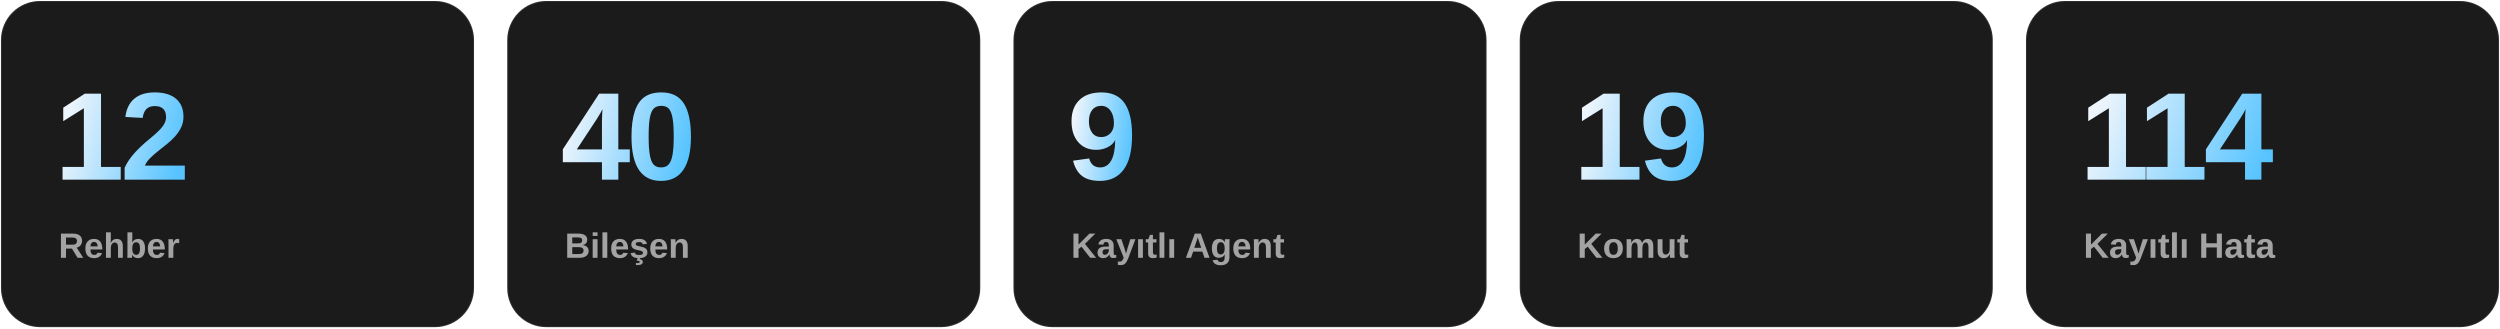
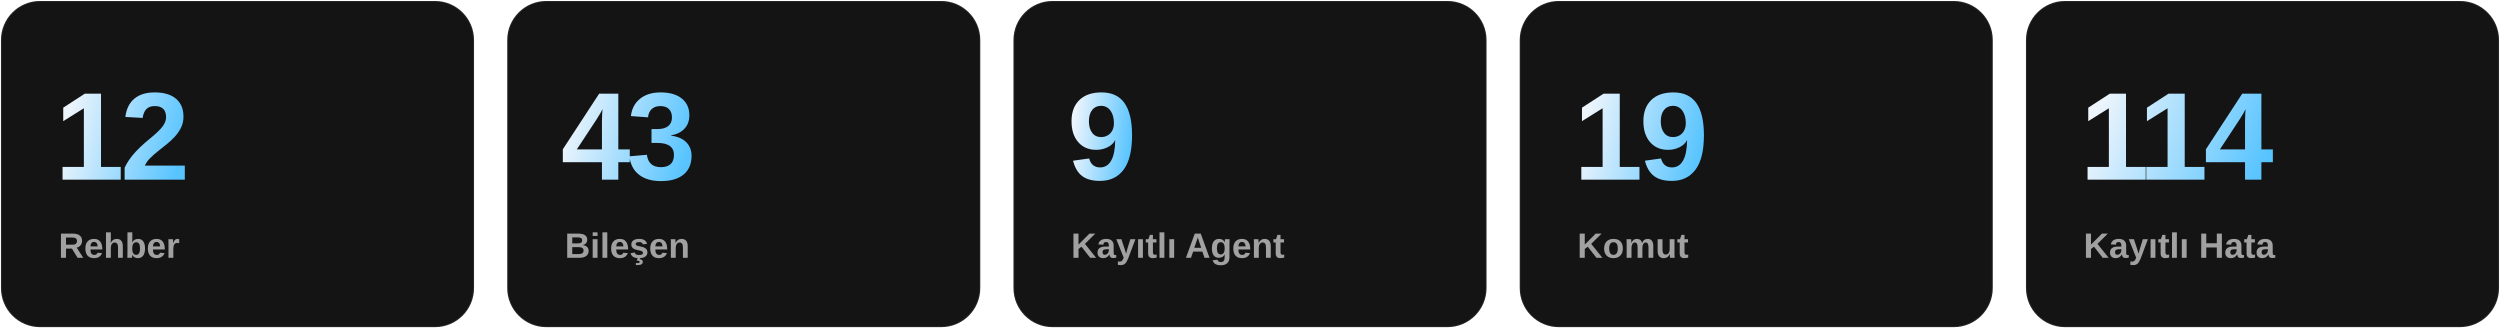
- <svg xmlns="http://www.w3.org/2000/svg" width="1280" height="168" viewBox="0 0 1280 168" role="img" aria-label="12 Rehber, 40 Bileşen, 9 Kayıtlı Agent, 19 Komut, 114 Kayıtlı Hata">
+ <svg xmlns="http://www.w3.org/2000/svg" width="1280" height="168" viewBox="0 0 1280 168" role="img" aria-label="12 Rehber, 43 Bileşen, 9 Kayıtlı Agent, 19 Komut, 114 Kayıtlı Hata">
  <defs>
    <linearGradient id="stat-ink" x1="0.008" y1="0.413" x2="0.992" y2="0.587">
      <stop offset="0%" stop-color="#eef5fc" />
      <stop offset="100%" stop-color="#58c4ff" />
    </linearGradient>
  </defs>
  <g transform="translate(0.0 0)">
-     <rect x="0.5" y="0.5" width="242.2" height="167" rx="20" fill="#121212" />
-     <rect x="0.5" y="0.5" width="242.2" height="167" rx="20" fill="rgb(255,255,255)" fill-opacity="0.04" stroke="rgb(255,255,255)" stroke-opacity="0.09" />
+     <rect x="0.5" y="0.5" width="242.2" height="167" rx="20" fill="#0c0c0d" />
+     <rect x="0.5" y="0.5" width="242.2" height="167" rx="20" fill="rgb(255,255,255)" fill-opacity="0.035" stroke="rgb(255,255,255)" stroke-opacity="0.08" />
    <text x="28" y="92" font-family="-apple-system, BlinkMacSystemFont, 'Segoe UI', 'Helvetica Neue', Arial, sans-serif" font-size="64" font-weight="800" letter-spacing="-2" fill="url(#stat-ink)">12</text>
-     <text x="30" y="132" font-family="-apple-system, BlinkMacSystemFont, 'Segoe UI', 'Helvetica Neue', Arial, sans-serif" font-size="18" font-weight="600" fill="#a3a3a3">Rehber</text>
+     <text x="30" y="132" font-family="-apple-system, BlinkMacSystemFont, 'Segoe UI', 'Helvetica Neue', Arial, sans-serif" font-size="18" font-weight="600" fill="#a1a1a1">Rehber</text>
  </g>
  <g transform="translate(259.2 0)">
-     <rect x="0.5" y="0.5" width="242.2" height="167" rx="20" fill="#121212" />
-     <rect x="0.5" y="0.5" width="242.2" height="167" rx="20" fill="rgb(255,255,255)" fill-opacity="0.04" stroke="rgb(255,255,255)" stroke-opacity="0.09" />
-     <text x="28" y="92" font-family="-apple-system, BlinkMacSystemFont, 'Segoe UI', 'Helvetica Neue', Arial, sans-serif" font-size="64" font-weight="800" letter-spacing="-2" fill="url(#stat-ink)">40</text>
-     <text x="30" y="132" font-family="-apple-system, BlinkMacSystemFont, 'Segoe UI', 'Helvetica Neue', Arial, sans-serif" font-size="18" font-weight="600" fill="#a3a3a3">Bileşen</text>
+     <rect x="0.5" y="0.5" width="242.2" height="167" rx="20" fill="#0c0c0d" />
+     <rect x="0.5" y="0.5" width="242.2" height="167" rx="20" fill="rgb(255,255,255)" fill-opacity="0.035" stroke="rgb(255,255,255)" stroke-opacity="0.08" />
+     <text x="28" y="92" font-family="-apple-system, BlinkMacSystemFont, 'Segoe UI', 'Helvetica Neue', Arial, sans-serif" font-size="64" font-weight="800" letter-spacing="-2" fill="url(#stat-ink)">43</text>
+     <text x="30" y="132" font-family="-apple-system, BlinkMacSystemFont, 'Segoe UI', 'Helvetica Neue', Arial, sans-serif" font-size="18" font-weight="600" fill="#a1a1a1">Bileşen</text>
  </g>
  <g transform="translate(518.4 0)">
-     <rect x="0.5" y="0.5" width="242.2" height="167" rx="20" fill="#121212" />
-     <rect x="0.5" y="0.5" width="242.2" height="167" rx="20" fill="rgb(255,255,255)" fill-opacity="0.04" stroke="rgb(255,255,255)" stroke-opacity="0.09" />
+     <rect x="0.5" y="0.5" width="242.2" height="167" rx="20" fill="#0c0c0d" />
+     <rect x="0.5" y="0.5" width="242.2" height="167" rx="20" fill="rgb(255,255,255)" fill-opacity="0.035" stroke="rgb(255,255,255)" stroke-opacity="0.08" />
    <text x="28" y="92" font-family="-apple-system, BlinkMacSystemFont, 'Segoe UI', 'Helvetica Neue', Arial, sans-serif" font-size="64" font-weight="800" letter-spacing="-2" fill="url(#stat-ink)">9</text>
-     <text x="30" y="132" font-family="-apple-system, BlinkMacSystemFont, 'Segoe UI', 'Helvetica Neue', Arial, sans-serif" font-size="18" font-weight="600" fill="#a3a3a3">Kayıtlı Agent</text>
+     <text x="30" y="132" font-family="-apple-system, BlinkMacSystemFont, 'Segoe UI', 'Helvetica Neue', Arial, sans-serif" font-size="18" font-weight="600" fill="#a1a1a1">Kayıtlı Agent</text>
  </g>
  <g transform="translate(777.6 0)">
-     <rect x="0.5" y="0.5" width="242.2" height="167" rx="20" fill="#121212" />
-     <rect x="0.5" y="0.5" width="242.2" height="167" rx="20" fill="rgb(255,255,255)" fill-opacity="0.04" stroke="rgb(255,255,255)" stroke-opacity="0.09" />
+     <rect x="0.5" y="0.5" width="242.2" height="167" rx="20" fill="#0c0c0d" />
+     <rect x="0.5" y="0.5" width="242.2" height="167" rx="20" fill="rgb(255,255,255)" fill-opacity="0.035" stroke="rgb(255,255,255)" stroke-opacity="0.08" />
    <text x="28" y="92" font-family="-apple-system, BlinkMacSystemFont, 'Segoe UI', 'Helvetica Neue', Arial, sans-serif" font-size="64" font-weight="800" letter-spacing="-2" fill="url(#stat-ink)">19</text>
-     <text x="30" y="132" font-family="-apple-system, BlinkMacSystemFont, 'Segoe UI', 'Helvetica Neue', Arial, sans-serif" font-size="18" font-weight="600" fill="#a3a3a3">Komut</text>
+     <text x="30" y="132" font-family="-apple-system, BlinkMacSystemFont, 'Segoe UI', 'Helvetica Neue', Arial, sans-serif" font-size="18" font-weight="600" fill="#a1a1a1">Komut</text>
  </g>
  <g transform="translate(1036.8 0)">
-     <rect x="0.5" y="0.5" width="242.2" height="167" rx="20" fill="#121212" />
-     <rect x="0.5" y="0.5" width="242.2" height="167" rx="20" fill="rgb(255,255,255)" fill-opacity="0.04" stroke="rgb(255,255,255)" stroke-opacity="0.09" />
+     <rect x="0.5" y="0.5" width="242.2" height="167" rx="20" fill="#0c0c0d" />
+     <rect x="0.5" y="0.5" width="242.2" height="167" rx="20" fill="rgb(255,255,255)" fill-opacity="0.035" stroke="rgb(255,255,255)" stroke-opacity="0.08" />
    <text x="28" y="92" font-family="-apple-system, BlinkMacSystemFont, 'Segoe UI', 'Helvetica Neue', Arial, sans-serif" font-size="64" font-weight="800" letter-spacing="-2" fill="url(#stat-ink)">114</text>
-     <text x="30" y="132" font-family="-apple-system, BlinkMacSystemFont, 'Segoe UI', 'Helvetica Neue', Arial, sans-serif" font-size="18" font-weight="600" fill="#a3a3a3">Kayıtlı Hata</text>
+     <text x="30" y="132" font-family="-apple-system, BlinkMacSystemFont, 'Segoe UI', 'Helvetica Neue', Arial, sans-serif" font-size="18" font-weight="600" fill="#a1a1a1">Kayıtlı Hata</text>
  </g>
</svg>
